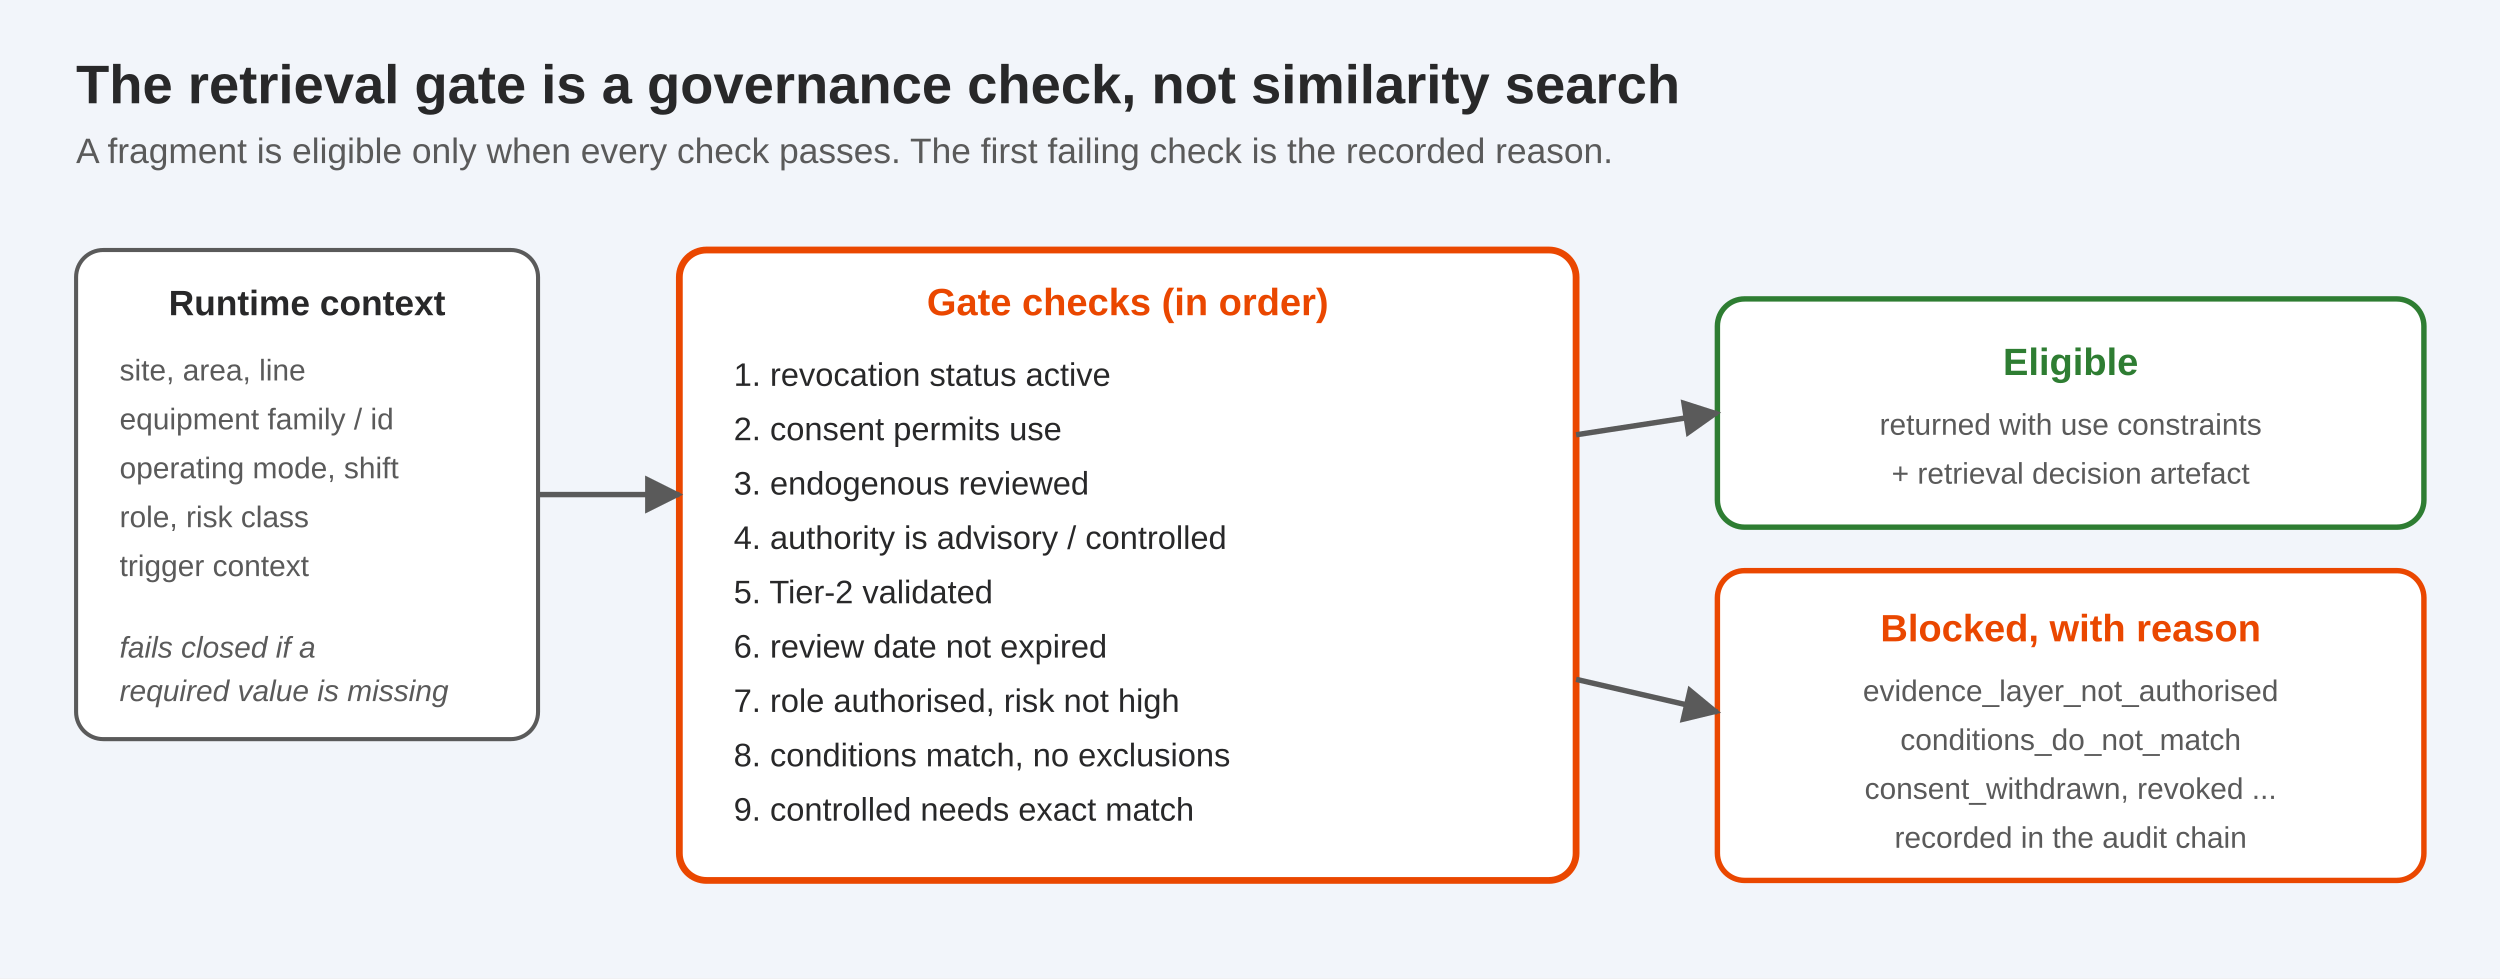
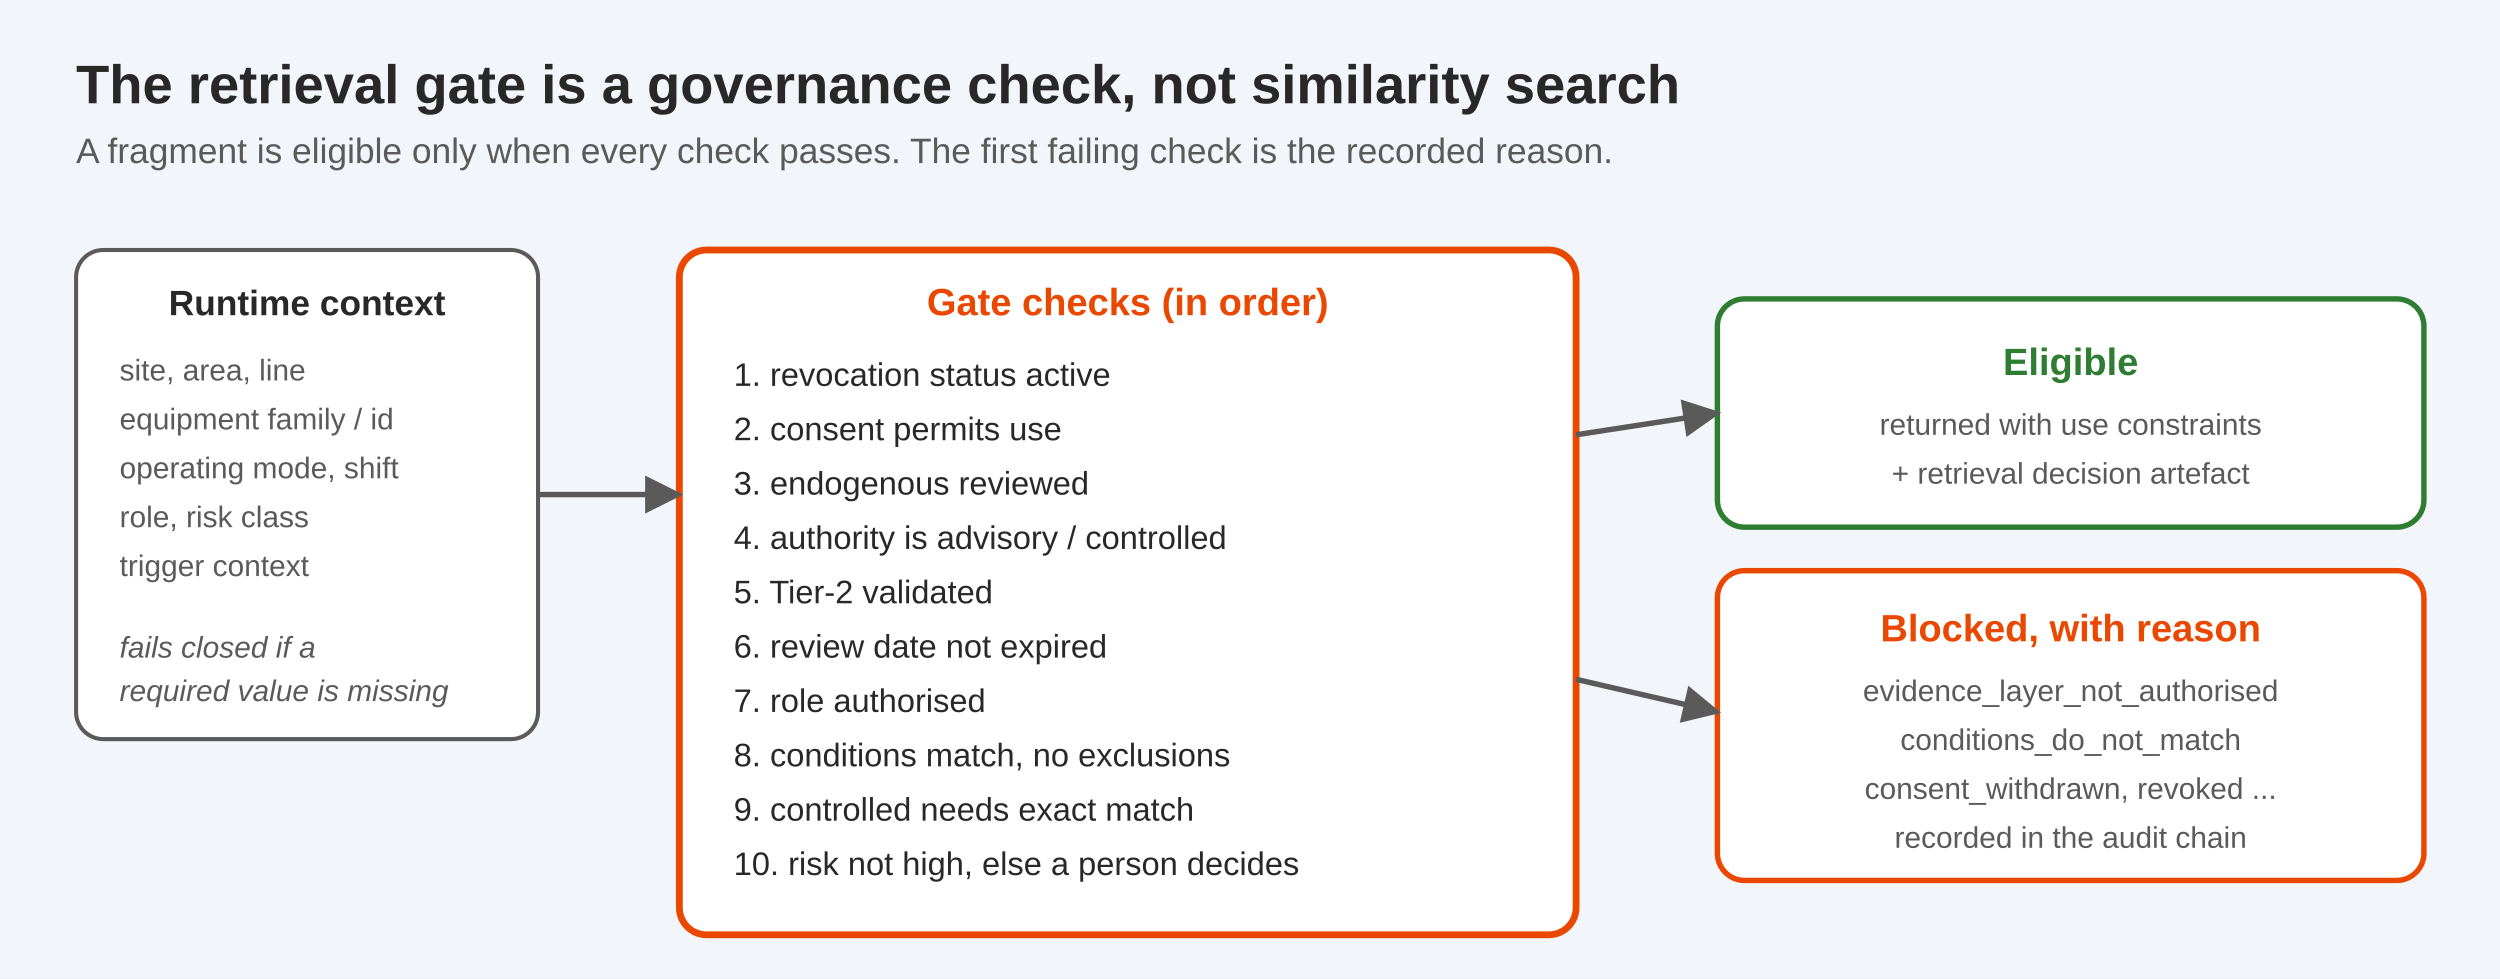
<svg xmlns="http://www.w3.org/2000/svg" viewBox="0 0 920 360" font-family="Arial, Helvetica, sans-serif" role="img" aria-label="Condition-aware retrieval gate">
  <defs>
    <marker id="a3" viewBox="0 0 10 10" refX="9" refY="5" markerWidth="7" markerHeight="7" orient="auto-start-reverse">
      <path d="M0 0 L10 5 L0 10 z" fill="#5A5A5A" />
    </marker>
  </defs>
  <rect width="920" height="360" fill="#F2F5FA" />
  <text x="28" y="38" font-size="20" font-weight="bold" fill="#282829">The retrieval gate is a governance check, not similarity search</text>
  <text x="28" y="60" font-size="13" fill="#5A5A5A">A fragment is eligible only when every check passes. The first failing check is the recorded reason.</text>
  <rect x="28" y="92" width="170" height="180" rx="10" fill="#FFFFFF" stroke="#5A5A5A" stroke-width="1.5" />
  <text x="113" y="116" font-size="13" font-weight="bold" fill="#282829" text-anchor="middle">Runtime context</text>
  <text x="44" y="140" font-size="11" fill="#5A5A5A">site, area, line</text>
  <text x="44" y="158" font-size="11" fill="#5A5A5A">equipment family / id</text>
  <text x="44" y="176" font-size="11" fill="#5A5A5A">operating mode, shift</text>
  <text x="44" y="194" font-size="11" fill="#5A5A5A">role, risk class</text>
  <text x="44" y="212" font-size="11" fill="#5A5A5A">trigger context</text>
  <text x="44" y="242" font-size="11" fill="#5A5A5A" font-style="italic">fails closed if a</text>
  <text x="44" y="258" font-size="11" fill="#5A5A5A" font-style="italic">required value is missing</text>
-   <rect x="250" y="92" width="330" height="232" rx="10" fill="#FFFFFF" stroke="#EA4700" stroke-width="2.5" />
+   <rect x="250" y="92" width="330" height="252" rx="10" fill="#FFFFFF" stroke="#EA4700" stroke-width="2.5" />
  <text x="415" y="116" font-size="14" font-weight="bold" fill="#EA4700" text-anchor="middle">Gate checks (in order)</text>
  <g font-size="12" fill="#282829">
    <text x="270" y="142">1. revocation status active</text>
    <text x="270" y="162">2. consent permits use</text>
    <text x="270" y="182">3. endogenous reviewed</text>
    <text x="270" y="202">4. authority is advisory / controlled</text>
    <text x="270" y="222">5. Tier-2 validated</text>
    <text x="270" y="242">6. review date not expired</text>
-     <text x="270" y="262">7. role authorised, risk not high</text>
+     <text x="270" y="262">7. role authorised</text>
    <text x="270" y="282">8. conditions match, no exclusions</text>
    <text x="270" y="302">9. controlled needs exact match</text>
+     <text x="270" y="322">10. risk not high, else a person decides</text>
  </g>
  <line x1="198" y1="182" x2="250" y2="182" stroke="#5A5A5A" stroke-width="2" marker-end="url(#a3)" />
  <rect x="632" y="110" width="260" height="84" rx="10" fill="#FFFFFF" stroke="#2E7D32" stroke-width="2" />
  <text x="762" y="138" font-size="14" font-weight="bold" fill="#2E7D32" text-anchor="middle">Eligible</text>
  <text x="762" y="160" font-size="11" fill="#5A5A5A" text-anchor="middle">returned with use constraints</text>
  <text x="762" y="178" font-size="11" fill="#5A5A5A" text-anchor="middle">+ retrieval decision artefact</text>
  <rect x="632" y="210" width="260" height="114" rx="10" fill="#FFFFFF" stroke="#EA4700" stroke-width="2" />
  <text x="762" y="236" font-size="14" font-weight="bold" fill="#EA4700" text-anchor="middle">Blocked, with reason</text>
  <text x="762" y="258" font-size="11" fill="#5A5A5A" text-anchor="middle">evidence_layer_not_authorised</text>
  <text x="762" y="276" font-size="11" fill="#5A5A5A" text-anchor="middle">conditions_do_not_match</text>
  <text x="762" y="294" font-size="11" fill="#5A5A5A" text-anchor="middle">consent_withdrawn, revoked ...</text>
  <text x="762" y="312" font-size="11" fill="#5A5A5A" text-anchor="middle">recorded in the audit chain</text>
  <line x1="580" y1="160" x2="632" y2="152" stroke="#5A5A5A" stroke-width="2" marker-end="url(#a3)" />
  <line x1="580" y1="250" x2="632" y2="262" stroke="#5A5A5A" stroke-width="2" marker-end="url(#a3)" />
</svg>
